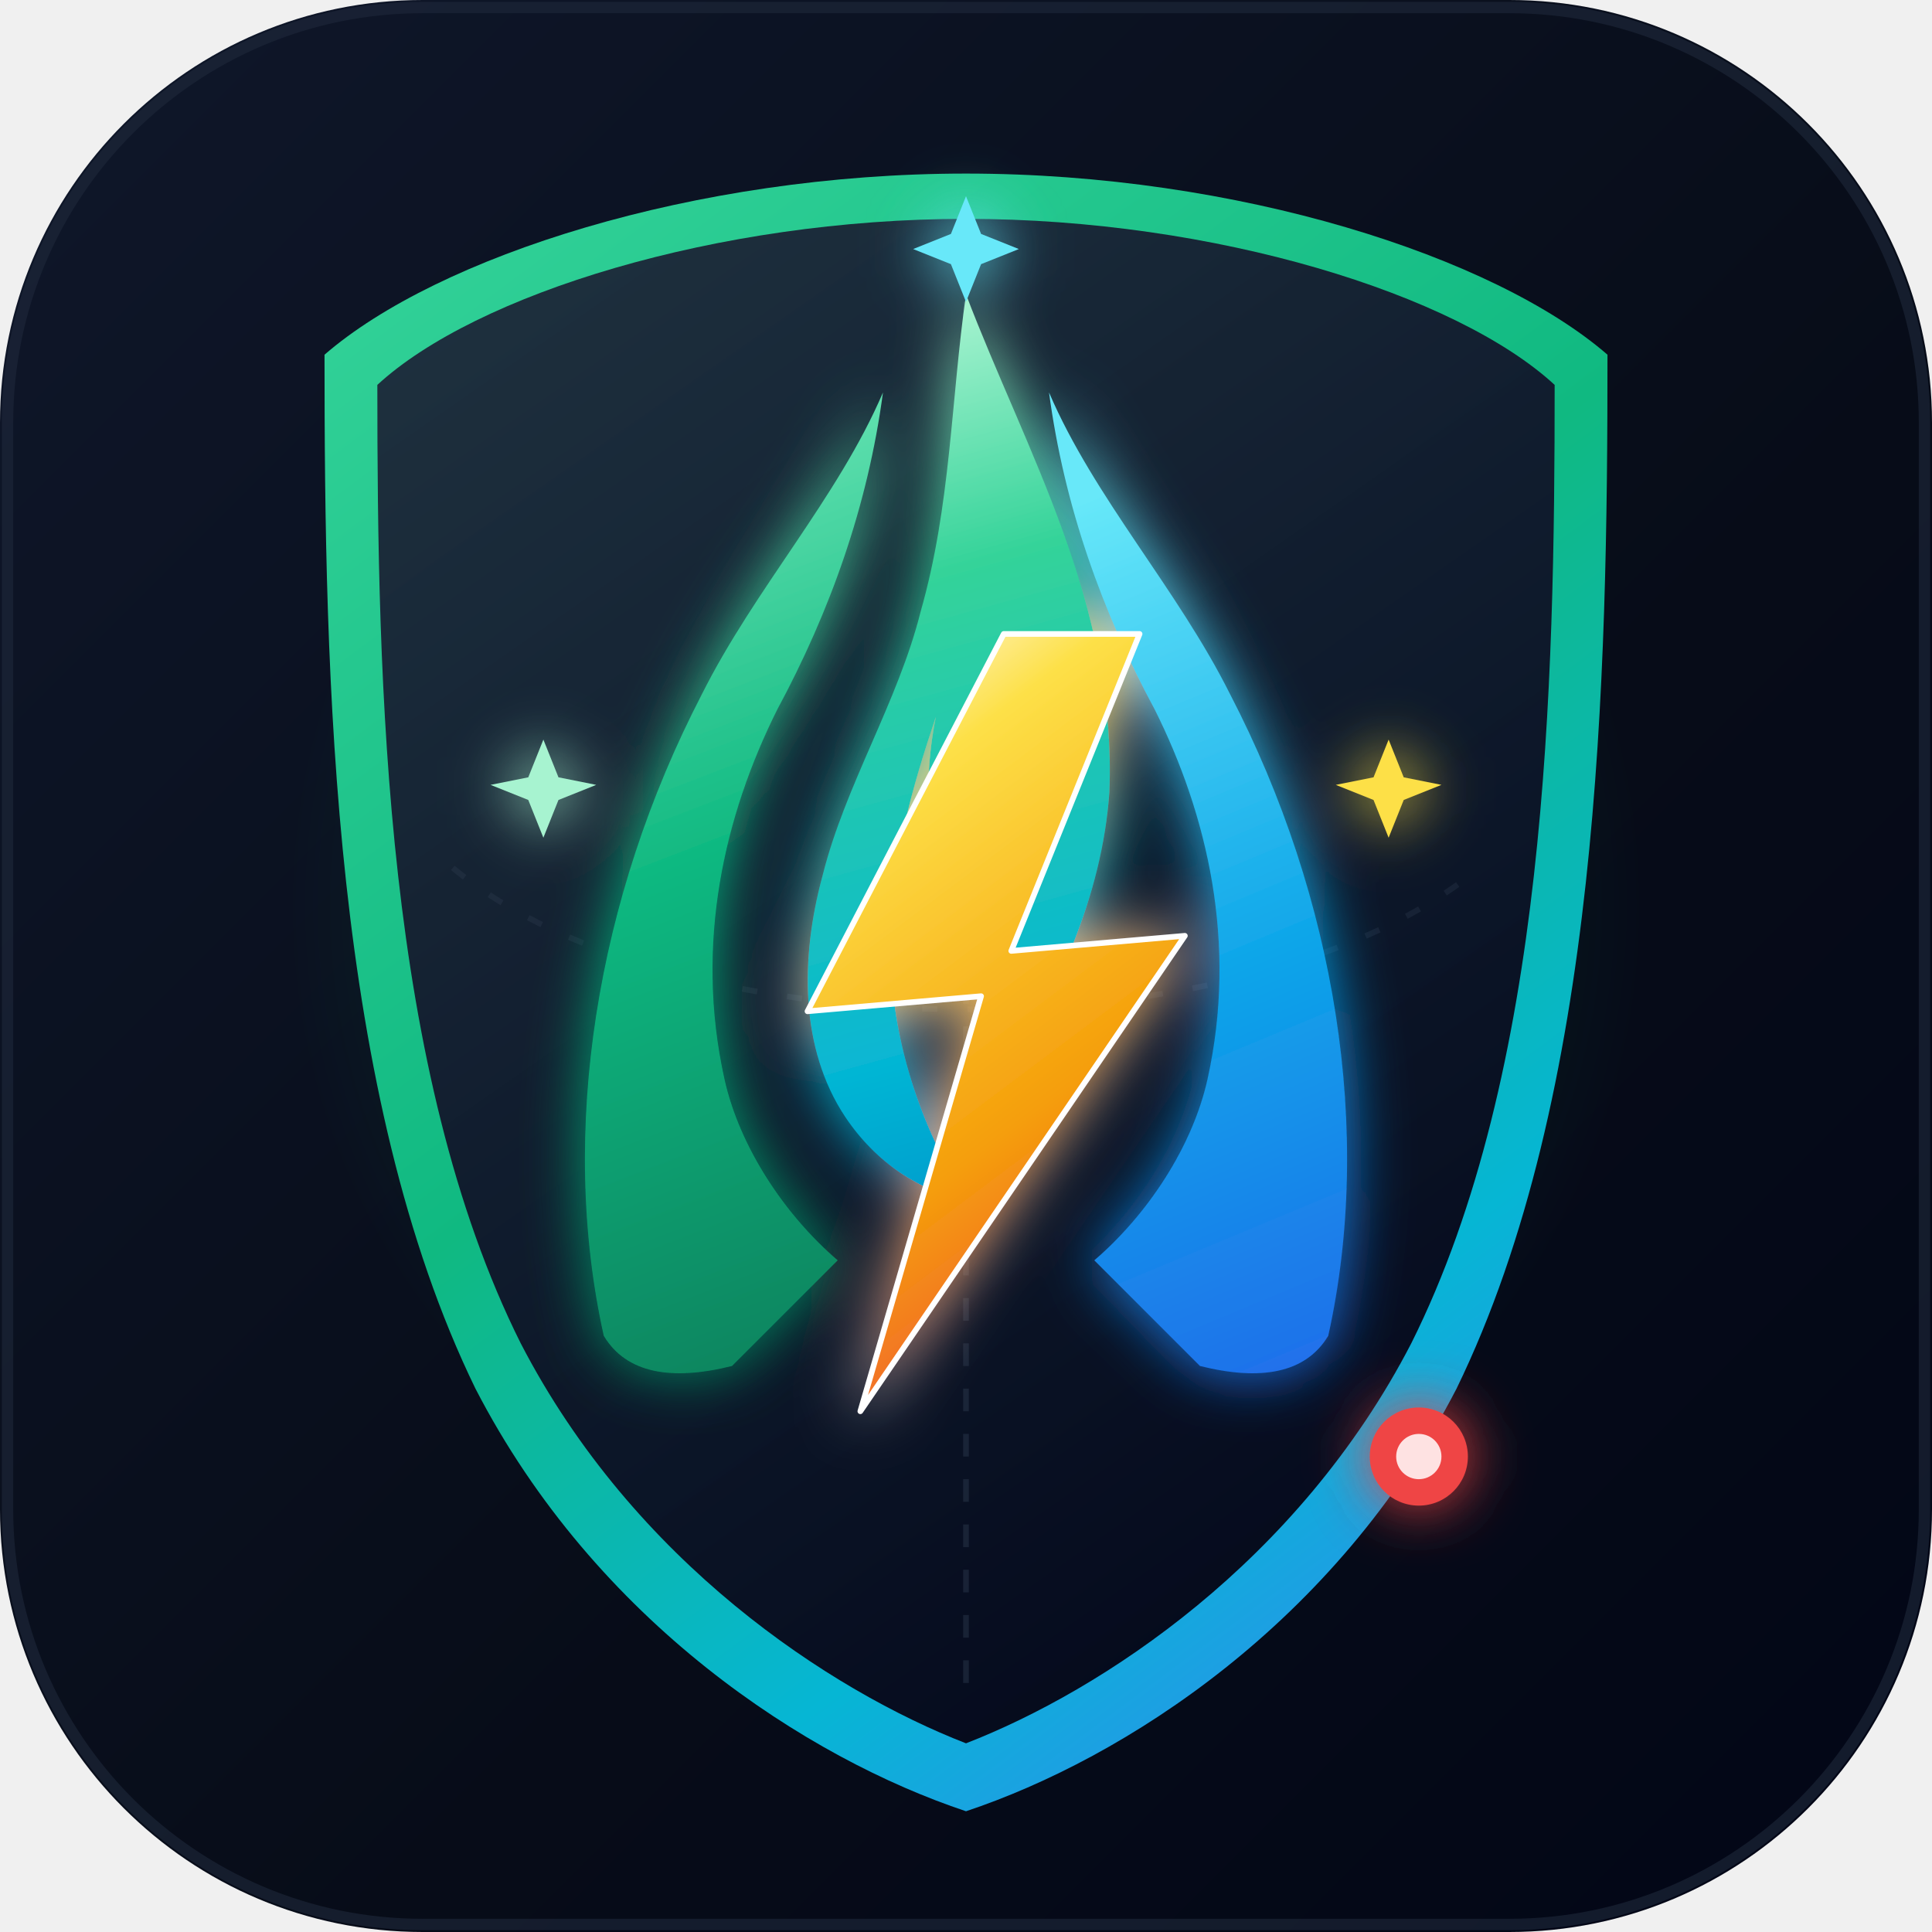
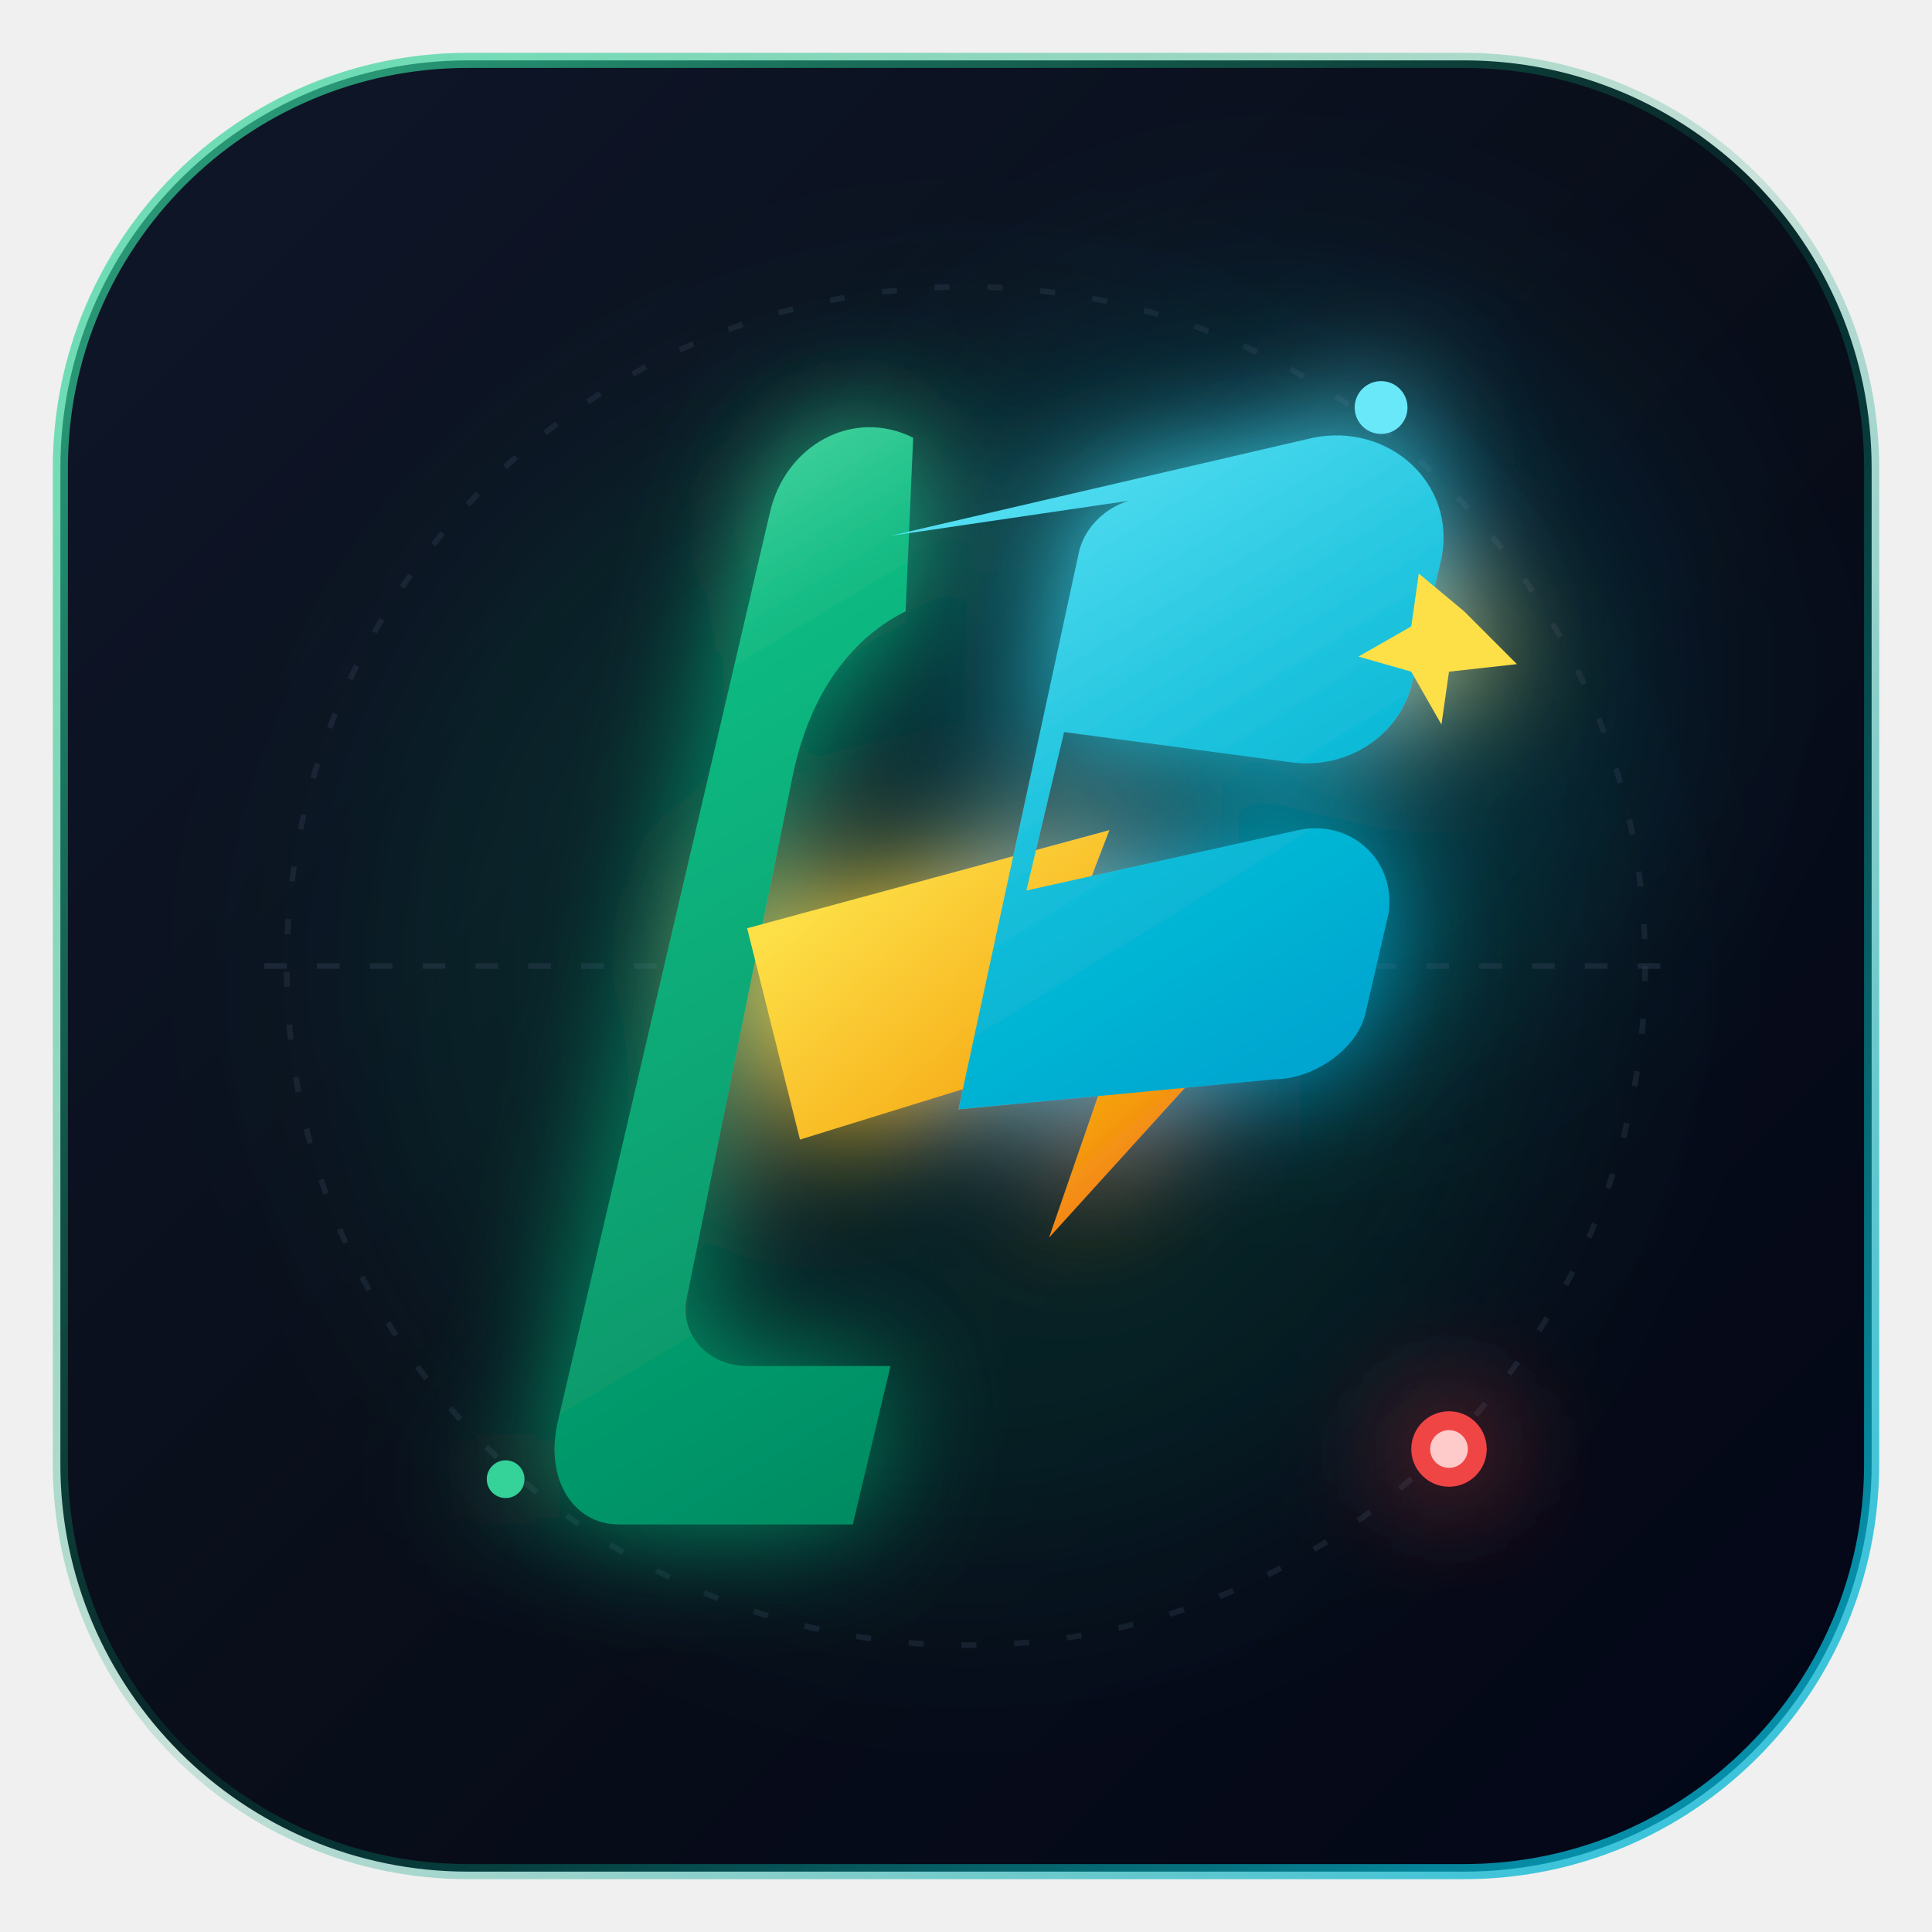
<svg xmlns="http://www.w3.org/2000/svg" width="512" height="512" viewBox="0 0 512 512" fill="none">
  <defs>
    <linearGradient id="bgGrad" x1="0" y1="0" x2="512" y2="512" gradientUnits="userSpaceOnUse">
      <stop offset="0%" stop-color="#0F172A" />
-       <stop offset="60%" stop-color="#070C18" />
+       <stop offset="50%" stop-color="#090E1A" />
      <stop offset="100%" stop-color="#020617" />
    </linearGradient>
-     <radialGradient id="auraGlow" cx="256" cy="240" r="180" gradientUnits="userSpaceOnUse">
-       <stop offset="0%" stop-color="#10B981" stop-opacity="0.3" />
-       <stop offset="100%" stop-color="#10B981" stop-opacity="0" />
-     </radialGradient>
+     <linearGradient id="borderGrad" x1="60" y1="60" x2="452" y2="452" gradientUnits="userSpaceOnUse">
+       <stop offset="0%" stop-color="#34D399" stop-opacity="0.8" />
+       <stop offset="50%" stop-color="#059669" stop-opacity="0.2" />
+       <stop offset="100%" stop-color="#06B6D4" stop-opacity="0.9" />
+     </linearGradient>
+     <linearGradient id="flameGrad" x1="160" y1="90" x2="352" y2="410" gradientUnits="userSpaceOnUse">
+       <stop offset="0%" stop-color="#6EE7B7" />
+       <stop offset="25%" stop-color="#10B981" />
+       <stop offset="70%" stop-color="#059669" />
+       <stop offset="100%" stop-color="#047857" />
+     </linearGradient>
+     <linearGradient id="cyanGrad" x1="220" y1="120" x2="380" y2="380" gradientUnits="userSpaceOnUse">
+       <stop offset="0%" stop-color="#67E8F9" />
+       <stop offset="50%" stop-color="#06B6D4" />
+       <stop offset="100%" stop-color="#0284C7" />
+     </linearGradient>
+     <linearGradient id="sparkGrad" x1="260" y1="200" x2="360" y2="320" gradientUnits="userSpaceOnUse">
+       <stop offset="0%" stop-color="#FDE047" />
+       <stop offset="60%" stop-color="#F59E0B" />
+       <stop offset="100%" stop-color="#EF4444" />
+     </linearGradient>
+     <filter id="neonGlow" x="-20%" y="-20%" width="140%" height="140%" filterUnits="userSpaceOnUse">
+       <feGaussianBlur stdDeviation="16" result="blur" />
+       <feComposite in="SourceGraphic" in2="blur" operator="over" />
+     </filter>
+     <filter id="softGlow" x="-30%" y="-30%" width="160%" height="160%" filterUnits="userSpaceOnUse">
+       <feGaussianBlur stdDeviation="30" result="blur2" />
+     </filter>
  </defs>
-   <rect width="512" height="512" rx="112" fill="url(#bgGrad)" />
-   <rect x="2" y="2" width="508" height="508" rx="110" stroke="#1E293B" stroke-width="3" stroke-opacity="0.6" />
-   <circle cx="256" cy="240" r="180" fill="url(#auraGlow)" />
-   <g id="master-shield-group" transform="translate(0, 0) scale(1)">
-     <defs>
-       <linearGradient id="shieldRim" x1="100" y1="50" x2="412" y2="470" gradientUnits="userSpaceOnUse">
-         <stop offset="0%" stop-color="#34D399" />
-         <stop offset="45%" stop-color="#10B981" />
-         <stop offset="75%" stop-color="#06B6D4" />
-         <stop offset="100%" stop-color="#3B82F6" />
-       </linearGradient>
-       <linearGradient id="shieldInner" x1="120" y1="60" x2="392" y2="450" gradientUnits="userSpaceOnUse">
-         <stop offset="0%" stop-color="#1E293B" stop-opacity="0.95" />
-         <stop offset="50%" stop-color="#0F172A" stop-opacity="0.98" />
-         <stop offset="100%" stop-color="#020617" />
-       </linearGradient>
-       <linearGradient id="flameLeft" x1="150" y1="120" x2="250" y2="380" gradientUnits="userSpaceOnUse">
-         <stop offset="0%" stop-color="#6EE7B7" />
-         <stop offset="40%" stop-color="#10B981" />
-         <stop offset="100%" stop-color="#047857" />
-       </linearGradient>
-       <linearGradient id="flameCenter" x1="220" y1="90" x2="292" y2="350" gradientUnits="userSpaceOnUse">
-         <stop offset="0%" stop-color="#A7F3D0" />
-         <stop offset="25%" stop-color="#34D399" />
-         <stop offset="70%" stop-color="#06B6D4" />
-         <stop offset="100%" stop-color="#0284C7" />
-       </linearGradient>
-       <linearGradient id="flameRight" x1="270" y1="140" x2="370" y2="380" gradientUnits="userSpaceOnUse">
-         <stop offset="0%" stop-color="#67E8F9" />
-         <stop offset="50%" stop-color="#0EA5E9" />
-         <stop offset="100%" stop-color="#2563EB" />
-       </linearGradient>
-       <linearGradient id="clashBolt" x1="210" y1="180" x2="330" y2="340" gradientUnits="userSpaceOnUse">
-         <stop offset="0%" stop-color="#FFFBEB" />
-         <stop offset="20%" stop-color="#FDE047" />
-         <stop offset="65%" stop-color="#F59E0B" />
-         <stop offset="100%" stop-color="#EF4444" />
-       </linearGradient>
-       <filter id="shieldGlow" x="-20%" y="-20%" width="140%" height="140%" filterUnits="userSpaceOnUse">
-         <feGaussianBlur stdDeviation="8" result="blur2" />
-         <feComposite in="SourceGraphic" in2="blur2" operator="over" />
-       </filter>
-     </defs>
-     <path d="M 256 46               C 328 46, 396 68, 426 94               C 426 180, 424 290, 386 368               C 354 430, 298 466, 256 480               C 214 466, 158 430, 126 368               C 88 290, 86 180, 86 94               C 116 68, 184 46, 256 46 Z" fill="url(#shieldRim)" />
-     <path d="M 256 58               C 322 58, 386 78, 412 102               C 412 182, 410 284, 374 356               C 344 414, 292 448, 256 462               C 220 448, 168 414, 138 356               C 102 284, 100 182, 100 102               C 126 78, 190 58, 256 58 Z" fill="url(#shieldInner)" />
-     <path d="M 256 68 V 450" stroke="#334155" stroke-width="1.5" stroke-dasharray="6 6" stroke-opacity="0.4" />
-     <path d="M 120 230 C 180 280, 332 280, 392 230" stroke="#334155" stroke-width="1.5" stroke-dasharray="4 8" stroke-opacity="0.3" />
-     <g filter="url(#shieldGlow)">
-       <path d="M 160 354 C 148 300, 158 238, 186 184 C 200 156, 222 132, 234 104 C 230 134, 220 162, 206 188 C 192 216, 184 250, 192 286 C 196 304, 208 322, 222 334 L 194 362 C 178 366, 166 364, 160 354 Z" fill="url(#flameLeft)" />
-       <path d="M 352 354 C 364 300, 354 238, 326 184 C 312 156, 290 132, 278 104 C 282 134, 292 162, 306 188 C 320 216, 328 250, 320 286 C 316 304, 304 322, 290 334 L 318 362 C 334 366, 346 364, 352 354 Z" fill="url(#flameRight)" />
-       <path d="M 256 78 C 272 120, 296 160, 294 210 C 292 238, 280 262, 268 284 C 264 266, 266 248, 272 232 C 278 214, 276 194, 266 178 C 258 198, 252 222, 254 246 C 246 230, 244 210, 248 190 C 242 208, 236 228, 236 250 C 236 276, 244 298, 256 318 C 244 316, 232 308, 224 296 C 212 278, 212 254, 218 232 C 224 208, 238 186, 244 162 C 252 134, 252 106, 256 78 Z" fill="url(#flameCenter)" />
-       <polygon points="266,168 214,268 260,264 228,374 314,248 268,252 302,168" fill="url(#clashBolt)" stroke="#FFFFFF" stroke-width="1.5" stroke-linejoin="round" />
-       <polygon points="256,52 260,62 270,66 260,70 256,80 252,70 242,66 252,62" fill="#67E8F9" />
-       <polygon points="144,196 148,206 158,208 148,212 144,222 140,212 130,208 140,206" fill="#A7F3D0" />
-       <polygon points="368,196 372,206 382,208 372,212 368,222 364,212 354,208 364,206" fill="#FDE047" />
-     </g>
-     <circle cx="376" cy="386" r="13" fill="#EF4444" filter="url(#shieldGlow)" />
-     <circle cx="376" cy="386" r="6" fill="#FEE2E2" />
+   <rect x="16" y="16" width="480" height="480" rx="108" fill="url(#bgGrad)" />
+   <rect x="16" y="16" width="480" height="480" rx="108" stroke="url(#borderGrad)" stroke-width="4" stroke-opacity="0.85" />
+   <circle cx="256" cy="256" r="160" fill="#10B981" fill-opacity="0.12" filter="url(#softGlow)" />
+   <circle cx="340" cy="180" r="100" fill="#06B6D4" fill-opacity="0.15" filter="url(#softGlow)" />
+   <path d="M70 256 H442" stroke="#334155" stroke-width="1.5" stroke-dasharray="6 8" stroke-opacity="0.4" />
+   <circle cx="256" cy="256" r="180" stroke="#334155" stroke-width="1.5" stroke-dasharray="4 10" stroke-opacity="0.35" />
+   <g filter="url(#neonGlow)">
+     <path d="M 148 376               L 204 136               C 208 118, 226 108, 242 116               L 240 162               C 224 170, 214 186, 210 206               L 182 344               C 180 354, 188 362, 198 362               L 236 362               L 226 404               L 164 404               C 152 404, 144 392, 148 376 Z" fill="url(#flameGrad)" />
+     <polygon points="198,246 294,220 274,272 356,242 278,328 296,276 212,302" fill="url(#sparkGrad)" />
+     <path d="M 236 142               L 348 116               C 368 112, 386 128, 382 148               L 374 182               C 370 196, 356 204, 342 202               L 282 194               L 272 236               L 344 220               C 358 217, 370 228, 368 242               L 362 268               C 360 278, 348 286, 338 286               L 254 294               L 286 146               C 288 138, 296 132, 304 132 Z" fill="url(#cyanGrad)" />
+     <circle cx="366" cy="108" r="7" fill="#67E8F9" />
+     <polygon points="388,162 402,176 384,178 382,192 374,178 360,174 374,166 376,152" fill="#FDE047" />
+     <circle cx="134" cy="392" r="5" fill="#34D399" />
  </g>
+   <circle cx="384" cy="384" r="10" fill="#EF4444" filter="url(#neonGlow)" />
+   <circle cx="384" cy="384" r="5" fill="#FECACA" />
</svg>
